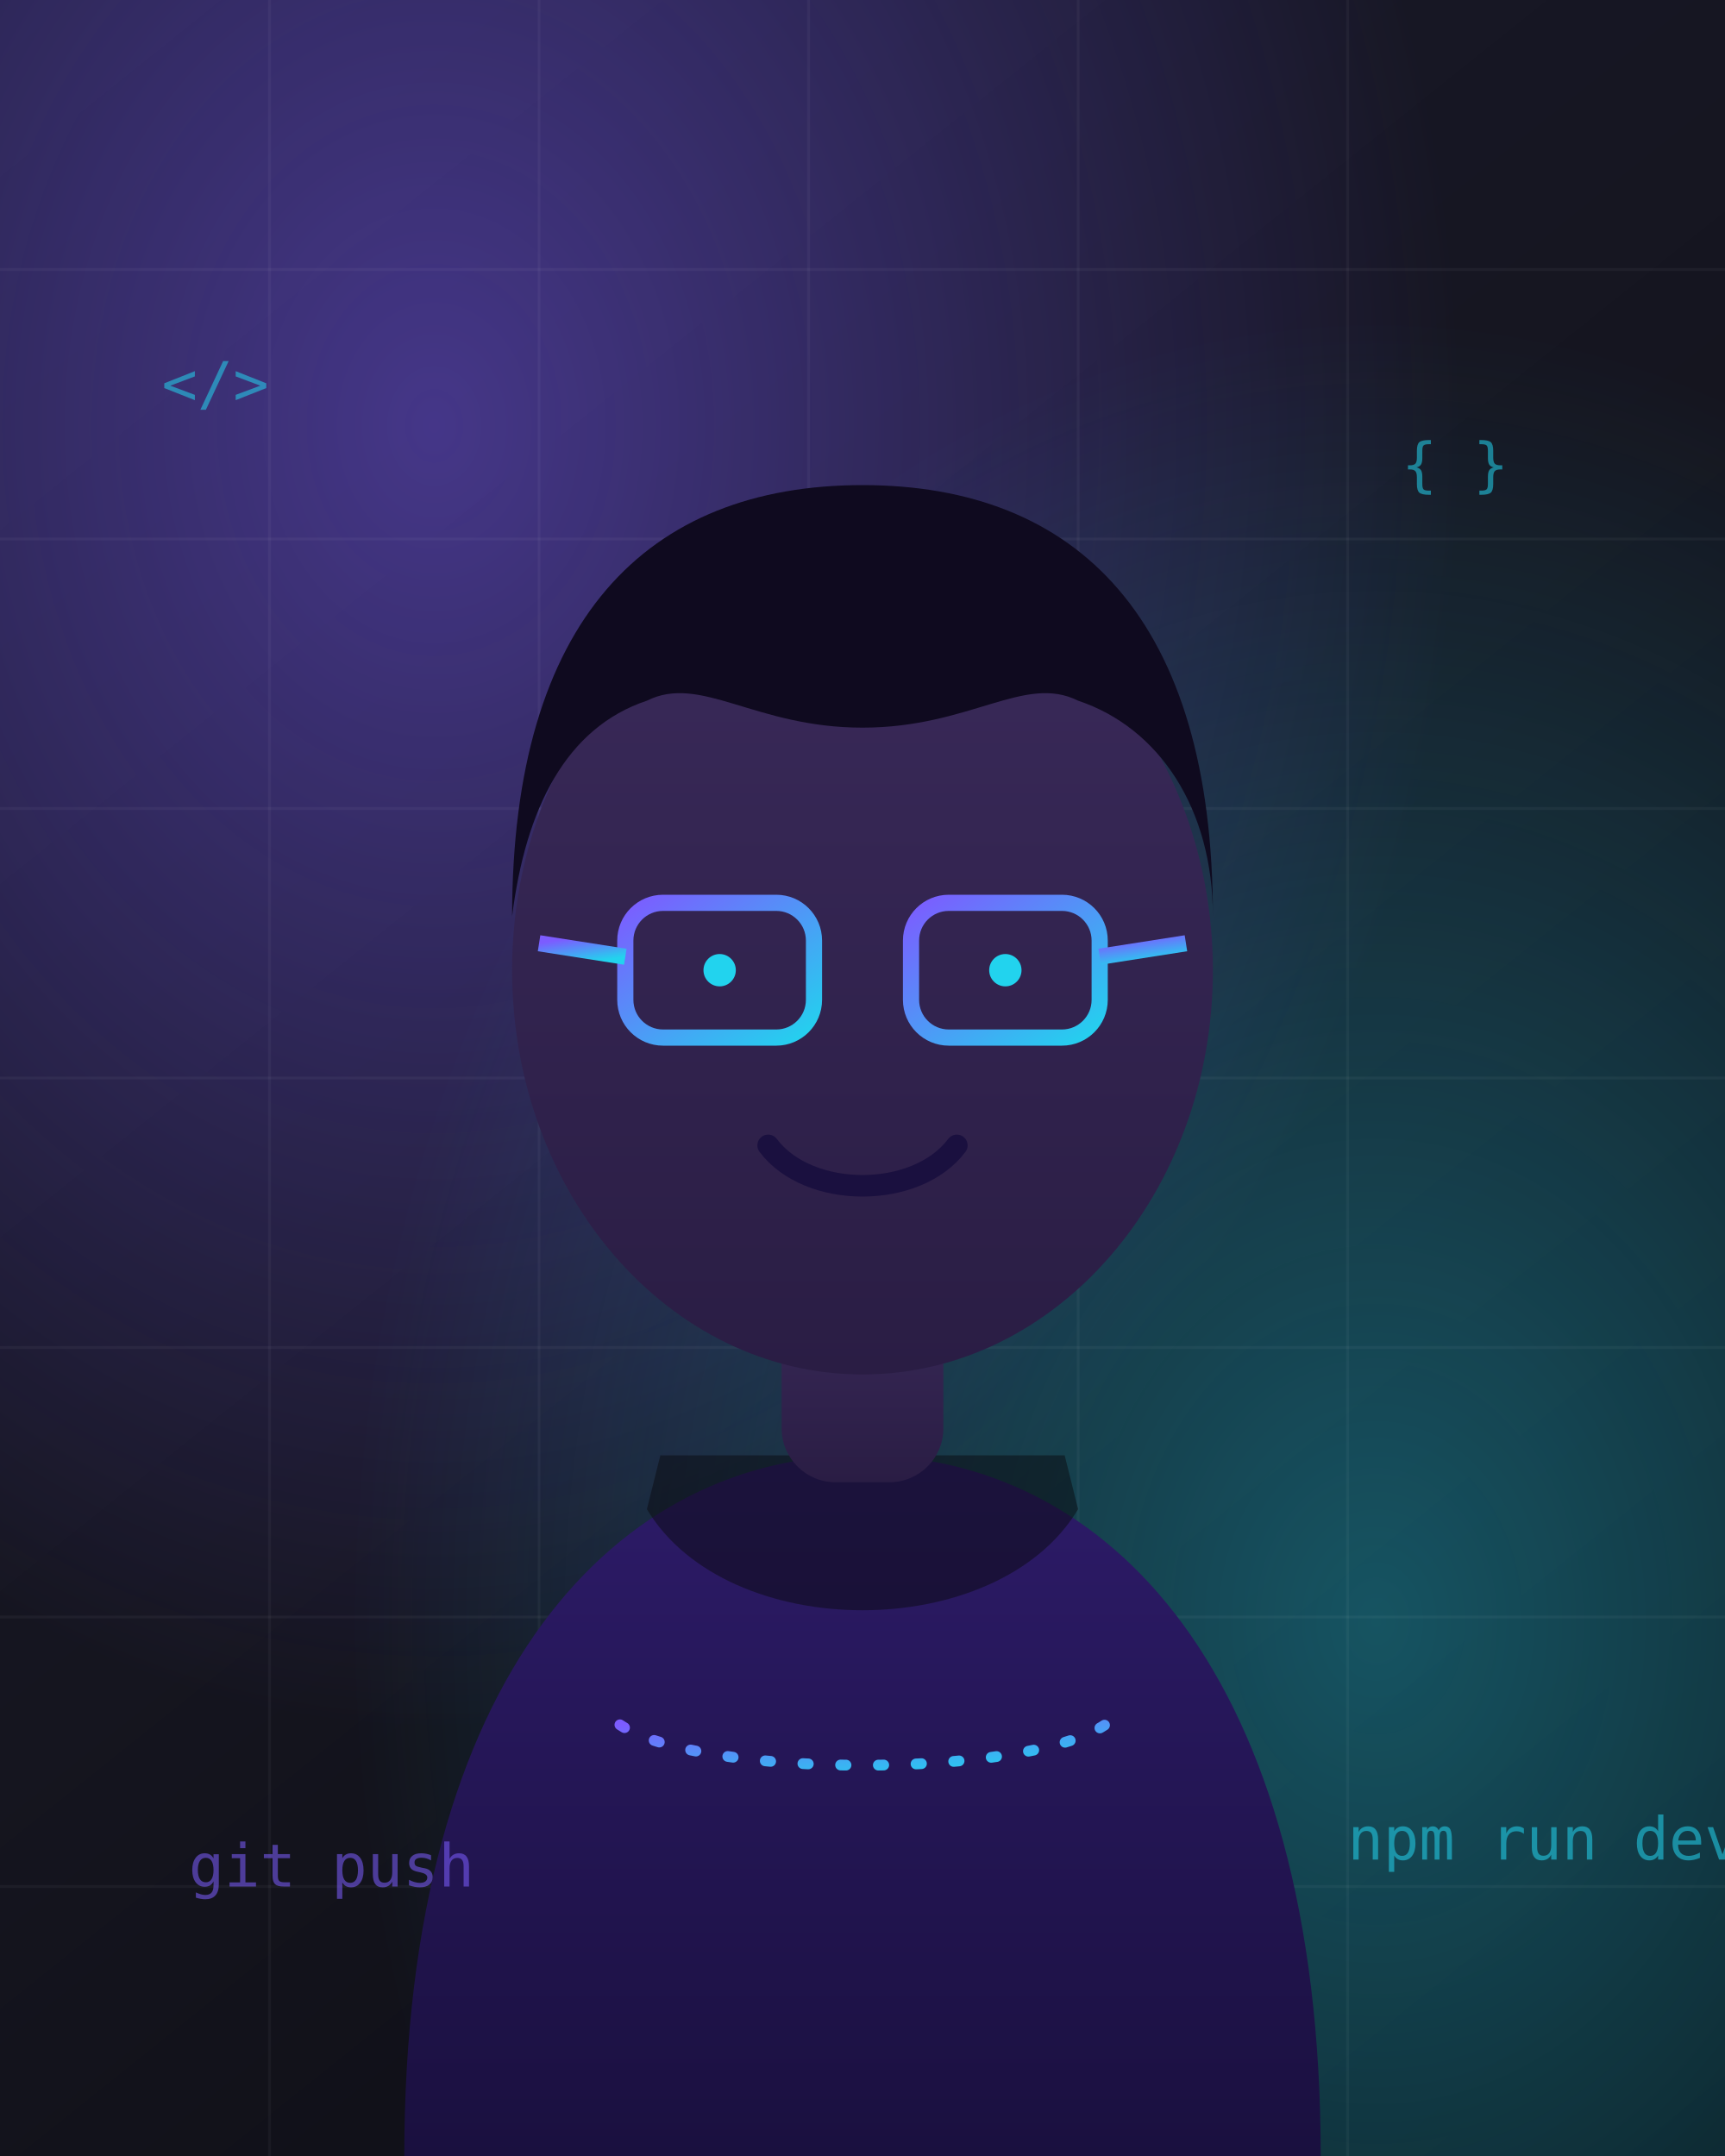
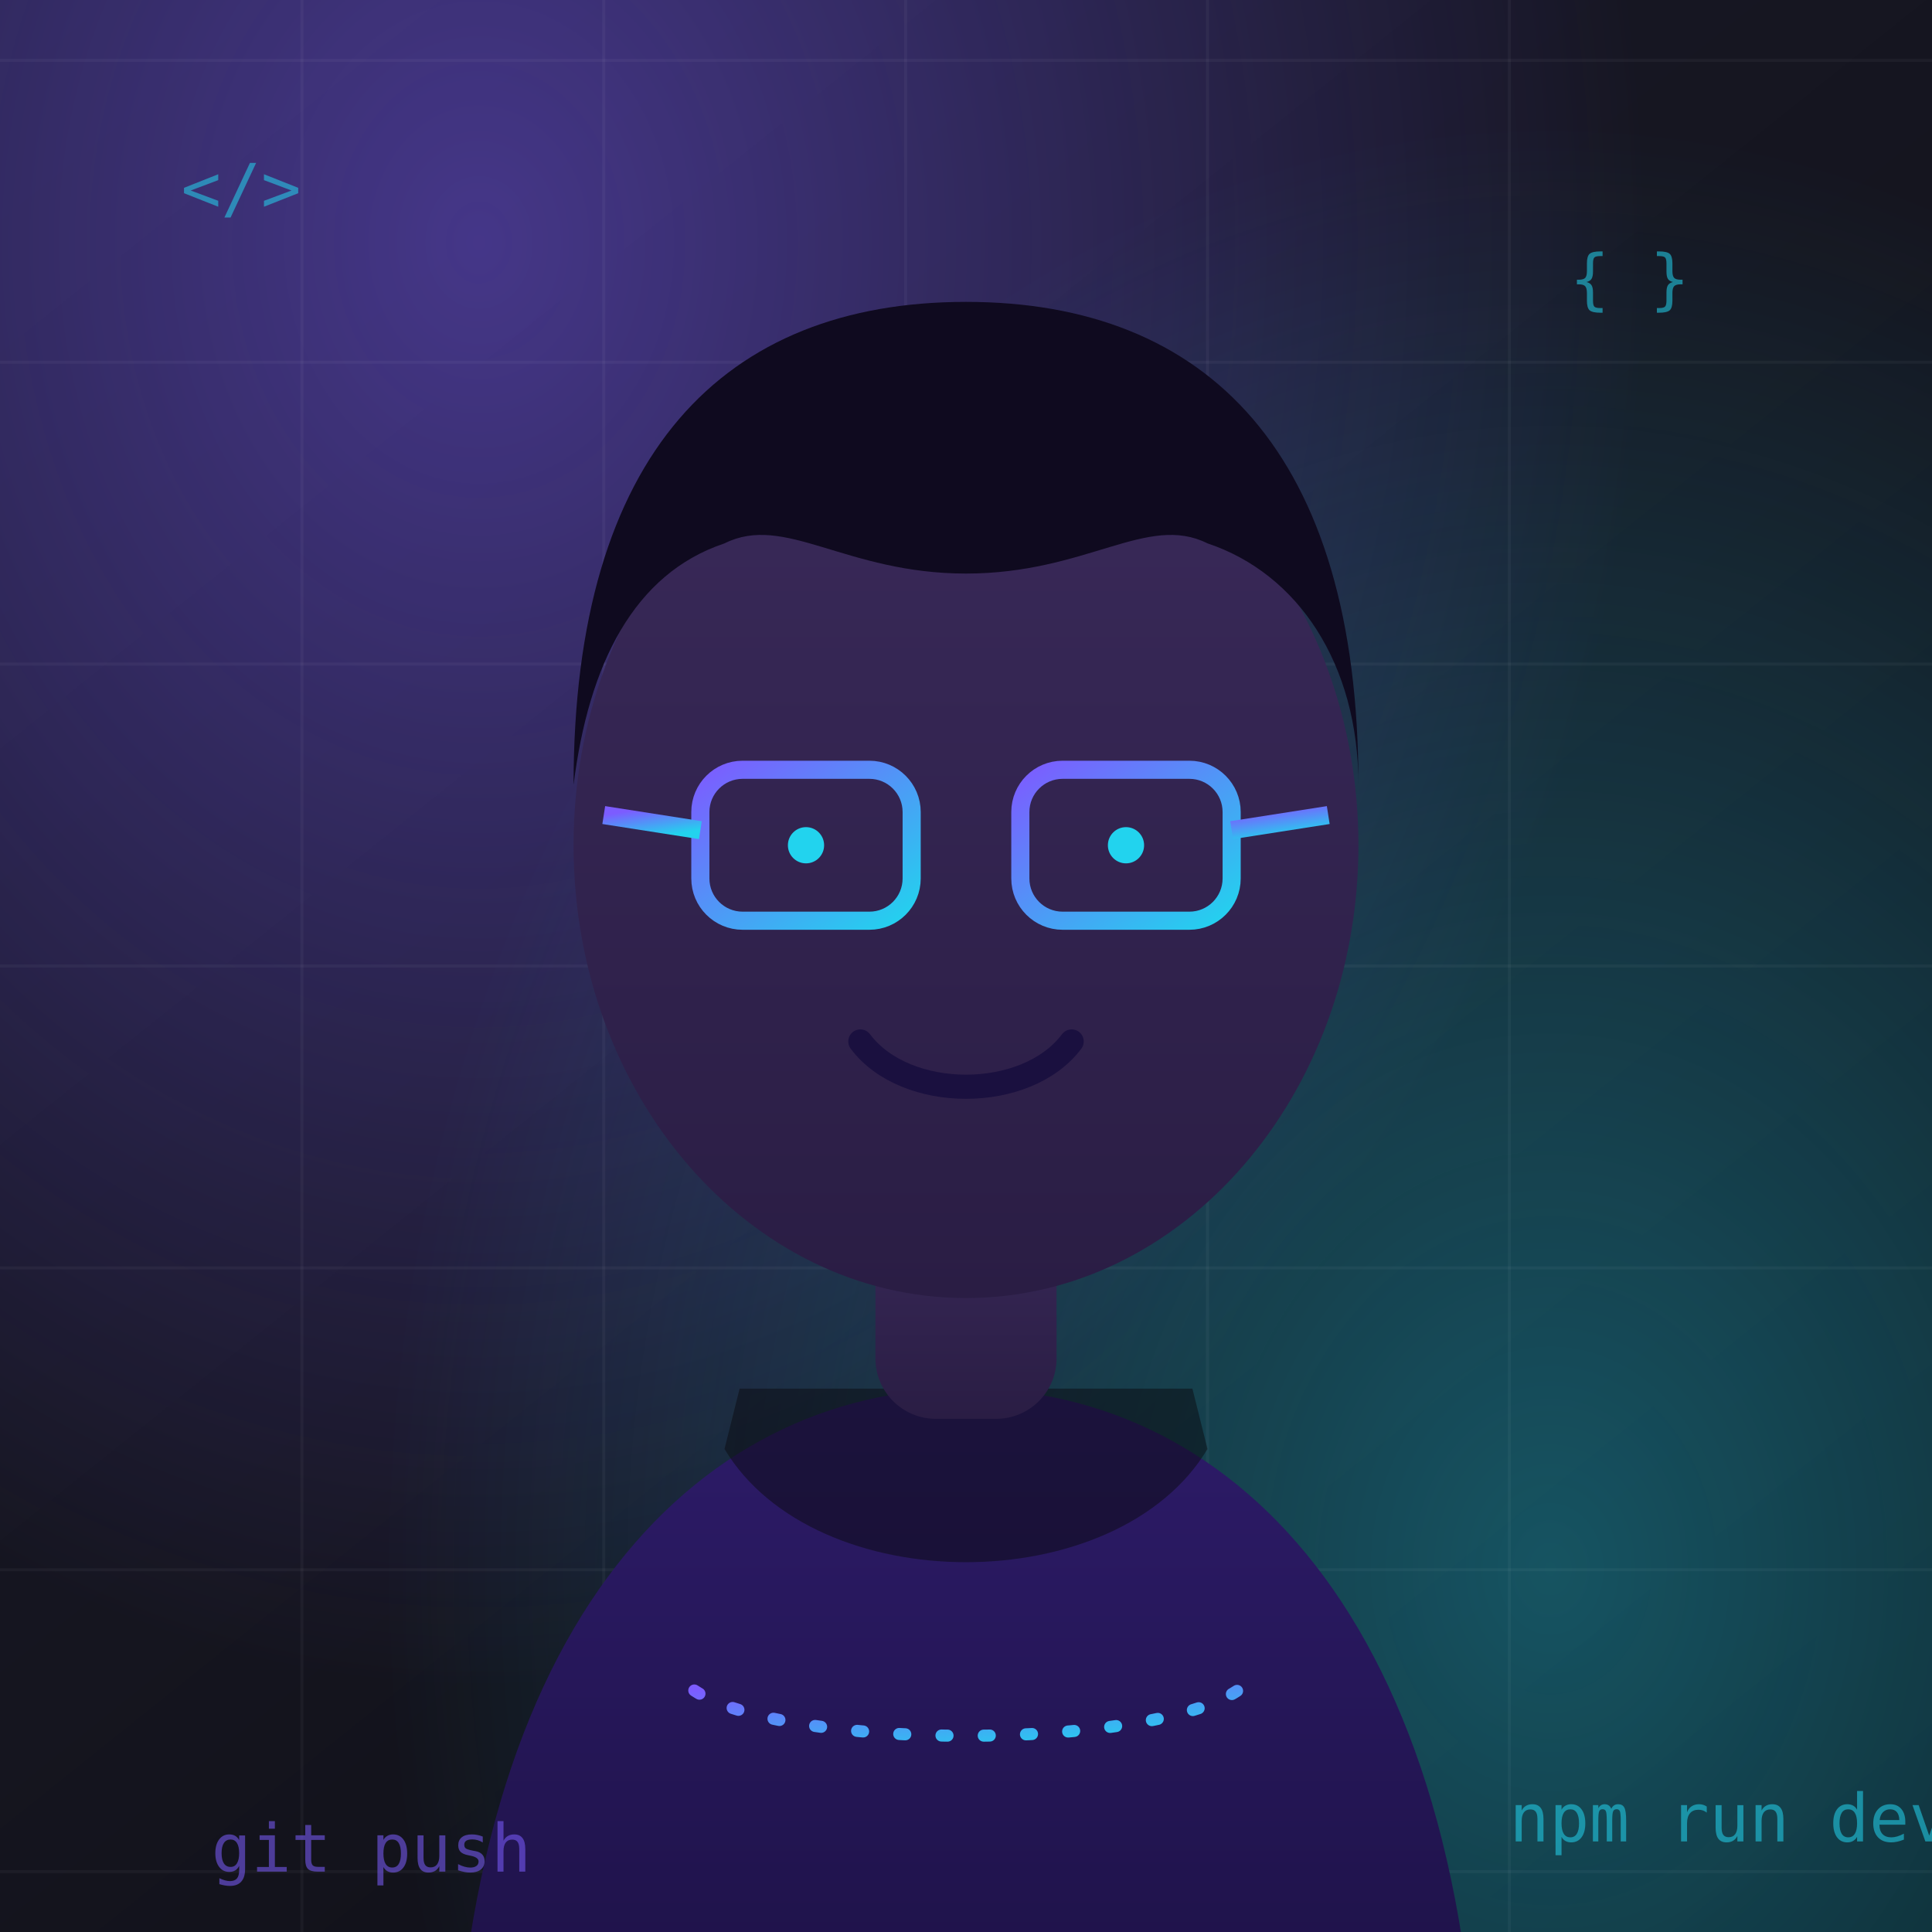
- <svg xmlns="http://www.w3.org/2000/svg" width="640" height="800" viewBox="0 0 640 800" fill="none" preserveAspectRatio="xMidYMid slice">
+ <svg xmlns="http://www.w3.org/2000/svg" width="640" height="640" viewBox="0 80 640 640" fill="none" preserveAspectRatio="xMidYMid slice">
  <defs>
    <linearGradient id="bgGrad" x1="0" y1="0" x2="640" y2="800" gradientUnits="userSpaceOnUse">
      <stop stop-color="#1a1a2e" />
      <stop offset="0.5" stop-color="#15151f" />
      <stop offset="1" stop-color="#0a0a0f" />
    </linearGradient>
    <radialGradient id="glow1" cx="0.25" cy="0.2" r="0.6">
      <stop stop-color="#7C5CFF" stop-opacity="0.45" />
      <stop offset="1" stop-color="#7C5CFF" stop-opacity="0" />
    </radialGradient>
    <radialGradient id="glow2" cx="0.8" cy="0.75" r="0.6">
      <stop stop-color="#22D3EE" stop-opacity="0.35" />
      <stop offset="1" stop-color="#22D3EE" stop-opacity="0" />
    </radialGradient>
    <linearGradient id="skinGrad" x1="0" y1="0" x2="0" y2="1">
      <stop stop-color="#3a2a5a" />
      <stop offset="1" stop-color="#2a1d44" />
    </linearGradient>
    <linearGradient id="hoodieGrad" x1="0" y1="0" x2="0" y2="1">
      <stop stop-color="#2d1b69" />
      <stop offset="1" stop-color="#1a103f" />
    </linearGradient>
    <linearGradient id="accentGrad" x1="0" y1="0" x2="1" y2="1">
      <stop stop-color="#7C5CFF" />
      <stop offset="1" stop-color="#22D3EE" />
    </linearGradient>
  </defs>
  <rect width="640" height="800" fill="url(#bgGrad)" />
  <rect width="640" height="800" fill="url(#glow1)" />
  <rect width="640" height="800" fill="url(#glow2)" />
  <g stroke="#ffffff" stroke-opacity="0.04" stroke-width="1">
    <path d="M0 100 H640 M0 200 H640 M0 300 H640 M0 400 H640 M0 500 H640 M0 600 H640 M0 700 H640" />
    <path d="M100 0 V800 M200 0 V800 M300 0 V800 M400 0 V800 M500 0 V800" />
  </g>
  <path d="M150 800 C150 620 230 540 320 540 C410 540 490 620 490 800 Z" fill="url(#hoodieGrad)" />
  <path d="M240 560 C270 610 370 610 400 560 L395 540 L245 540 Z" fill="#0a0a0f" opacity="0.5" />
  <rect x="290" y="470" width="60" height="80" rx="20" fill="url(#skinGrad)" />
  <ellipse cx="320" cy="360" rx="130" ry="150" fill="url(#skinGrad)" />
  <path d="M190 340 C190 230 240 180 320 180 C400 180 450 230 450 340 C450 300 430 270 400 260 C380 250 360 270 320 270 C280 270 260 250 240 260 C210 270 195 300 190 340 Z" fill="#0f0a1f" />
  <g fill="none" stroke="url(#accentGrad)" stroke-width="6">
    <rect x="232" y="335" width="70" height="50" rx="14" />
    <rect x="338" y="335" width="70" height="50" rx="14" />
    <path d="M302 358 L338 358" />
    <path d="M232 355 L200 350" />
    <path d="M408 355 L440 350" />
  </g>
  <g fill="#22D3EE">
    <circle cx="267" cy="360" r="6" />
    <circle cx="373" cy="360" r="6" />
  </g>
  <path d="M285 425 C300 445 340 445 355 425" stroke="#1a103f" stroke-width="8" stroke-linecap="round" fill="none" />
  <path d="M230 640 C260 660 380 660 410 640" stroke="url(#accentGrad)" stroke-width="4" stroke-linecap="round" fill="none" stroke-dasharray="2 12" />
  <g font-family="monospace" font-size="22" fill="#22D3EE" opacity="0.55">
    <text x="60" y="150">&lt;/&gt;</text>
    <text x="520" y="180">{ }</text>
    <text x="70" y="700" fill="#7C5CFF">git push</text>
    <text x="500" y="690">npm run dev</text>
  </g>
</svg>
